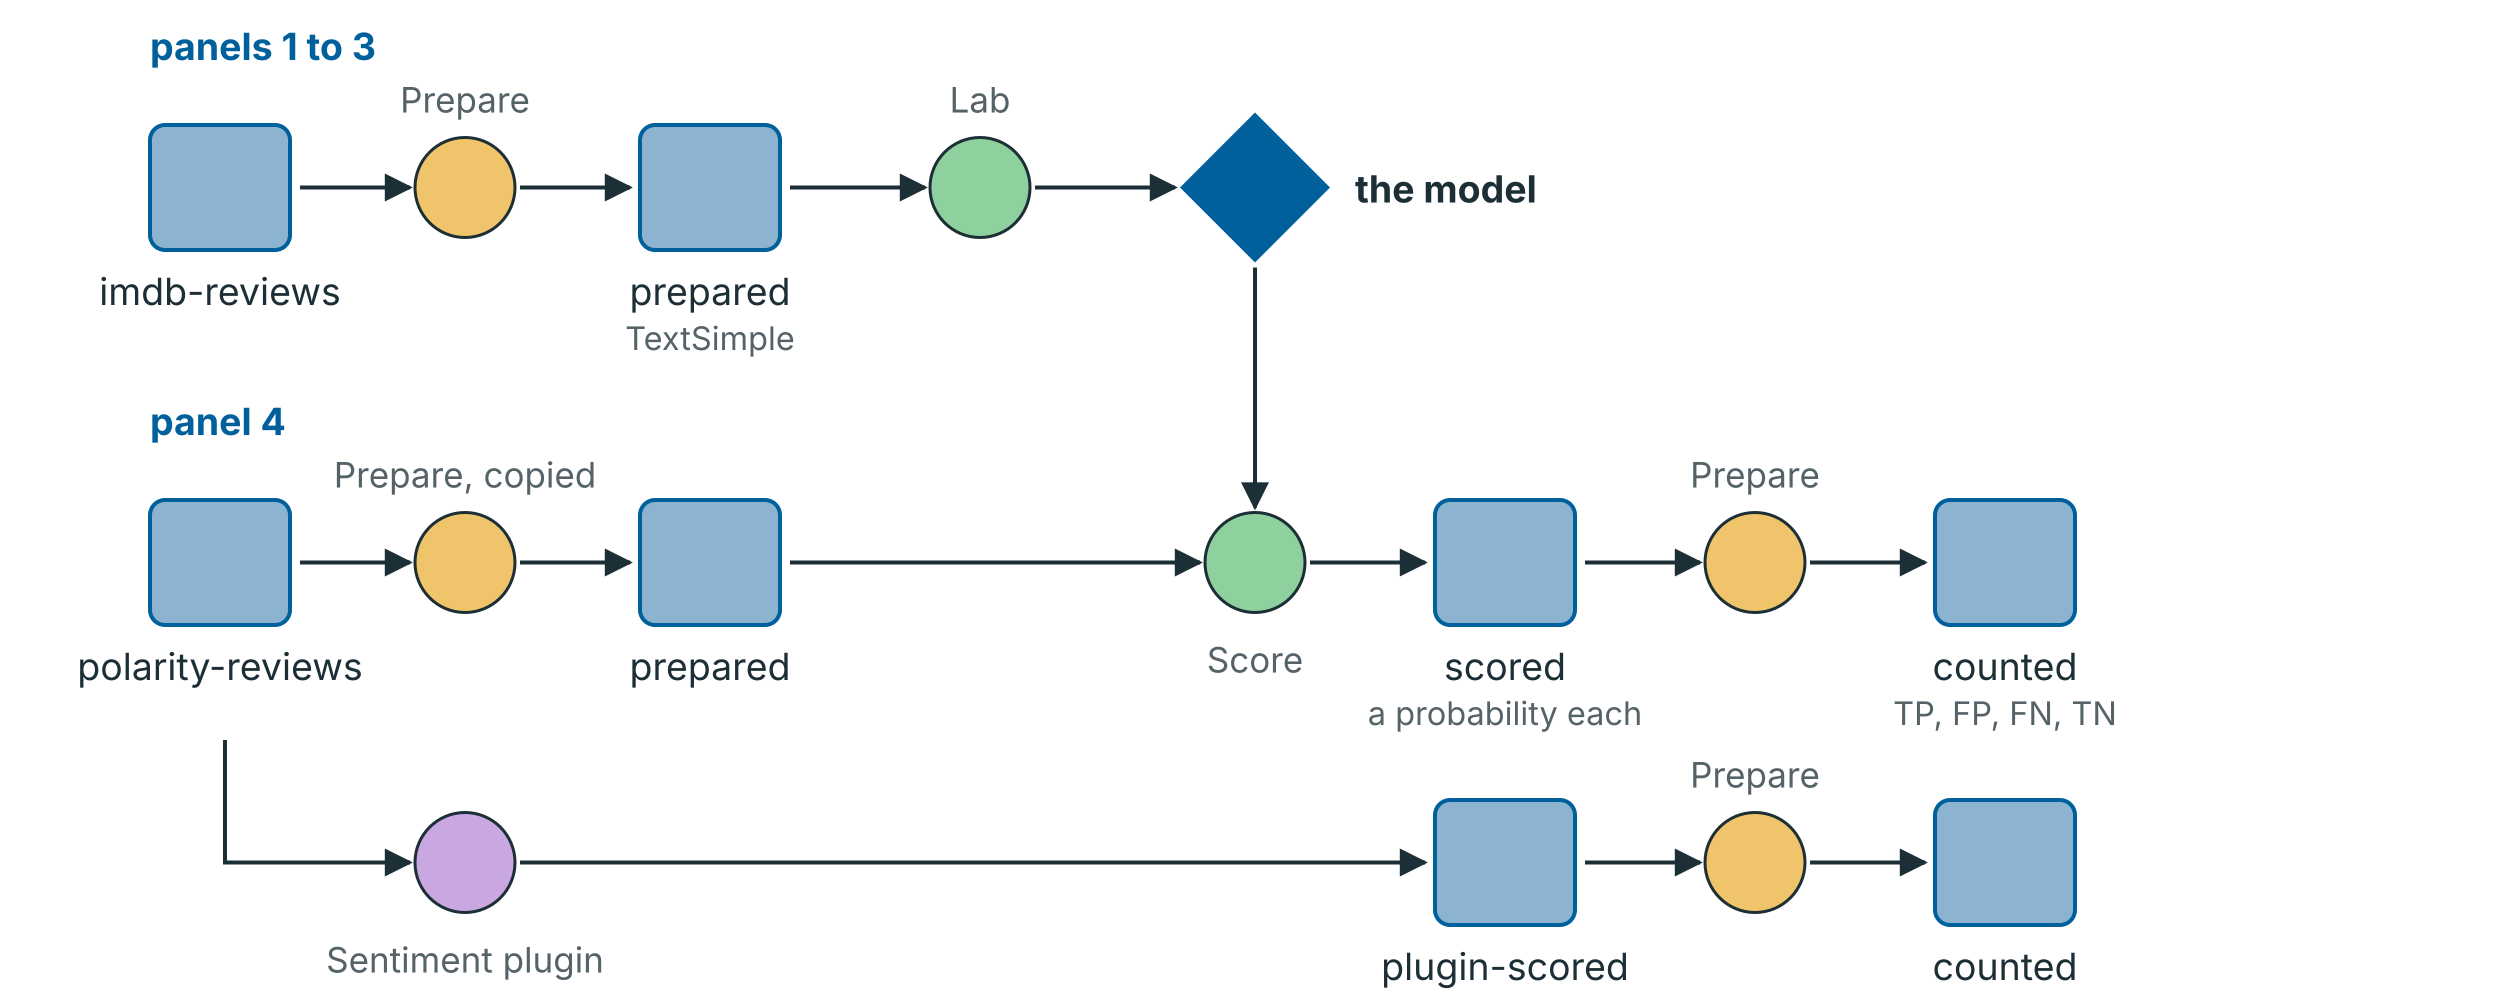
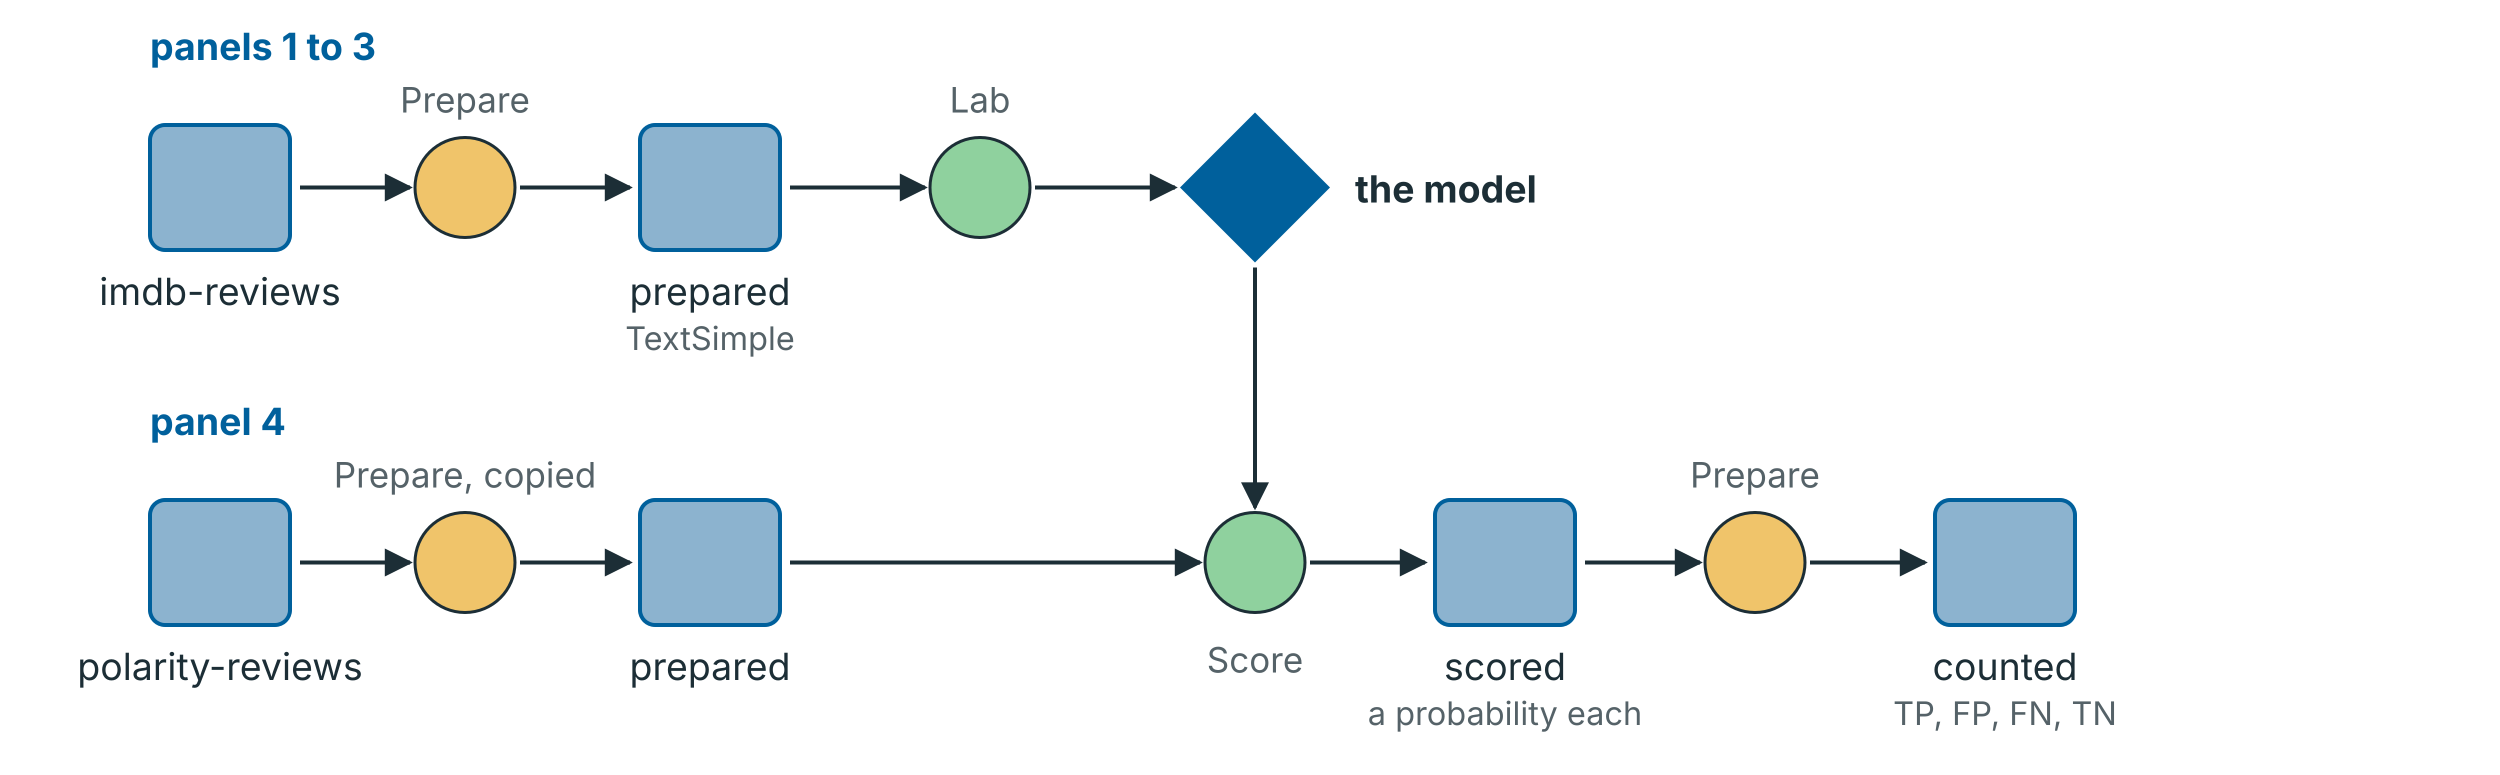
- <svg xmlns="http://www.w3.org/2000/svg" viewBox="0 0 1000 400" font-family="Inter, Arimo, Helvetica, sans-serif">
+ <svg xmlns="http://www.w3.org/2000/svg" viewBox="0 0 1000 310" font-family="Inter, Arimo, Helvetica, sans-serif">
  <defs>
    <marker id="ah" viewBox="0 0 10 10" refX="9" refY="5" markerWidth="7" markerHeight="7" orient="auto-start-reverse">
      <path d="M0,0 L10,5 L0,10 z" fill="#1c2e36" />
    </marker>
    <marker id="ahA" viewBox="0 0 10 10" refX="9" refY="5" markerWidth="7" markerHeight="7" orient="auto-start-reverse">
      <path class="accent-fill" d="M0,0 L10,5 L0,10 z" fill="#00609c" />
    </marker>
  </defs>
  <g data-step="1">
    <g transform="translate(40,0)">
      <rect class="accent-a-light-fill accent-stroke" x="20" y="50" width="56" height="50" rx="6" fill="#8cb3cf" stroke="#00609c" stroke-width="1.6" />
      <text x="48" y="122" font-size="15" font-weight="normal" text-anchor="middle" fill="#1c2e36">imdb-reviews</text>
      <line x1="80" y1="75" x2="124" y2="75" stroke="#1c2e36" stroke-width="1.6" marker-end="url(#ah)" />
      <circle cx="146" cy="75" r="20" fill="#f0c46a" stroke="#1c2e36" stroke-width="1.2" />
      <text x="146" y="45" font-size="14" font-weight="normal" text-anchor="middle" fill="#556268">Prepare</text>
      <line x1="168" y1="75" x2="212" y2="75" stroke="#1c2e36" stroke-width="1.6" marker-end="url(#ah)" />
      <rect class="accent-a-light-fill accent-stroke" x="216" y="50" width="56" height="50" rx="6" fill="#8cb3cf" stroke="#00609c" stroke-width="1.6" />
      <text x="244" y="122" font-size="15" font-weight="normal" text-anchor="middle" fill="#1c2e36">prepared</text>
      <text x="244" y="140" font-size="13" font-weight="normal" text-anchor="middle" fill="#556268">TextSimple</text>
      <line x1="276" y1="75" x2="330" y2="75" stroke="#1c2e36" stroke-width="1.6" marker-end="url(#ah)" />
      <circle cx="352" cy="75" r="20" fill="#8fd19e" stroke="#1c2e36" stroke-width="1.2" />
      <text x="352" y="45" font-size="14" font-weight="normal" text-anchor="middle" fill="#556268">Lab</text>
      <line x1="374" y1="75" x2="430" y2="75" stroke="#1c2e36" stroke-width="1.6" marker-end="url(#ah)" />
      <polygon class="accent-fill" points="462,45 492,75 462,105 432,75" fill="#00609c" />
      <text x="502" y="81" font-size="15" font-weight="bold" text-anchor="start" fill="#1c2e36">the model</text>
      <text class="accent-fill" x="20" y="24" font-size="15" font-weight="bold" text-anchor="start" fill="#00609c">panels 1 to 3</text>
    </g>
  </g>
  <g data-step="2">
    <g transform="translate(40,0)">
      <rect class="accent-a-light-fill accent-stroke" x="20" y="200" width="56" height="50" rx="6" fill="#8cb3cf" stroke="#00609c" stroke-width="1.6" />
      <text x="48" y="272" font-size="15" font-weight="normal" text-anchor="middle" fill="#1c2e36">polarity-reviews</text>
      <line x1="80" y1="225" x2="124" y2="225" stroke="#1c2e36" stroke-width="1.6" marker-end="url(#ah)" />
      <circle cx="146" cy="225" r="20" fill="#f0c46a" stroke="#1c2e36" stroke-width="1.2" />
      <text x="146" y="195" font-size="14" font-weight="normal" text-anchor="middle" fill="#556268">Prepare, copied</text>
      <line x1="168" y1="225" x2="212" y2="225" stroke="#1c2e36" stroke-width="1.6" marker-end="url(#ah)" />
      <rect class="accent-a-light-fill accent-stroke" x="216" y="200" width="56" height="50" rx="6" fill="#8cb3cf" stroke="#00609c" stroke-width="1.6" />
      <text x="244" y="272" font-size="15" font-weight="normal" text-anchor="middle" fill="#1c2e36">prepared</text>
      <line x1="276" y1="225" x2="440" y2="225" stroke="#1c2e36" stroke-width="1.6" marker-end="url(#ah)" />
      <circle cx="462" cy="225" r="20" fill="#8fd19e" stroke="#1c2e36" stroke-width="1.2" />
      <text x="462" y="269" font-size="14" font-weight="normal" text-anchor="middle" fill="#556268">Score</text>
      <line x1="462" y1="107" x2="462" y2="203" stroke="#1c2e36" stroke-width="1.6" marker-end="url(#ah)" />
      <line x1="484" y1="225" x2="530" y2="225" stroke="#1c2e36" stroke-width="1.6" marker-end="url(#ah)" />
      <rect class="accent-a-light-fill accent-stroke" x="534" y="200" width="56" height="50" rx="6" fill="#8cb3cf" stroke="#00609c" stroke-width="1.6" />
      <text x="562" y="272" font-size="15" font-weight="normal" text-anchor="middle" fill="#1c2e36">scored</text>
      <text x="562" y="290" font-size="13" font-weight="normal" text-anchor="middle" fill="#556268">a probability each</text>
      <line x1="594" y1="225" x2="640" y2="225" stroke="#1c2e36" stroke-width="1.6" marker-end="url(#ah)" />
      <circle cx="662" cy="225" r="20" fill="#f0c46a" stroke="#1c2e36" stroke-width="1.2" />
      <text x="662" y="195" font-size="14" font-weight="normal" text-anchor="middle" fill="#556268">Prepare</text>
      <line x1="684" y1="225" x2="730" y2="225" stroke="#1c2e36" stroke-width="1.6" marker-end="url(#ah)" />
      <rect class="accent-a-light-fill accent-stroke" x="734" y="200" width="56" height="50" rx="6" fill="#8cb3cf" stroke="#00609c" stroke-width="1.6" />
      <text x="762" y="272" font-size="15" font-weight="normal" text-anchor="middle" fill="#1c2e36">counted</text>
      <text x="762" y="290" font-size="13" font-weight="normal" text-anchor="middle" fill="#556268">TP, FP, FN, TN</text>
      <text class="accent-fill" x="20" y="174" font-size="15" font-weight="bold" text-anchor="start" fill="#00609c">panel 4</text>
    </g>
  </g>
-   <g data-step="3">
-     <g transform="translate(40,0)">
-       <path d="M 50 296 L 50 345 L 124 345" fill="none" stroke="#1c2e36" stroke-width="1.6" marker-end="url(#ah)" />
-       <circle cx="146" cy="345" r="20" fill="#c9a7e0" stroke="#1c2e36" stroke-width="1.2" />
-       <text x="146" y="389" font-size="14" font-weight="normal" text-anchor="middle" fill="#556268">Sentiment plugin</text>
-       <line x1="168" y1="345" x2="530" y2="345" stroke="#1c2e36" stroke-width="1.6" marker-end="url(#ah)" />
-       <rect class="accent-a-light-fill accent-stroke" x="534" y="320" width="56" height="50" rx="6" fill="#8cb3cf" stroke="#00609c" stroke-width="1.6" />
-       <text x="562" y="392" font-size="15" font-weight="normal" text-anchor="middle" fill="#1c2e36">plugin-scored</text>
-       <text x="562" y="410" font-size="13" font-weight="normal" text-anchor="middle" fill="#556268">positive or negative</text>
-       <line x1="594" y1="345" x2="640" y2="345" stroke="#1c2e36" stroke-width="1.6" marker-end="url(#ah)" />
-       <circle cx="662" cy="345" r="20" fill="#f0c46a" stroke="#1c2e36" stroke-width="1.2" />
-       <text x="662" y="315" font-size="14" font-weight="normal" text-anchor="middle" fill="#556268">Prepare</text>
-       <line x1="684" y1="345" x2="730" y2="345" stroke="#1c2e36" stroke-width="1.6" marker-end="url(#ah)" />
-       <rect class="accent-a-light-fill accent-stroke" x="734" y="320" width="56" height="50" rx="6" fill="#8cb3cf" stroke="#00609c" stroke-width="1.6" />
-       <text x="762" y="392" font-size="15" font-weight="normal" text-anchor="middle" fill="#1c2e36">counted</text>
-       <text x="762" y="410" font-size="13" font-weight="normal" text-anchor="middle" fill="#556268">TP, FP, FN, TN</text>
-     </g>
-   </g>
</svg>
